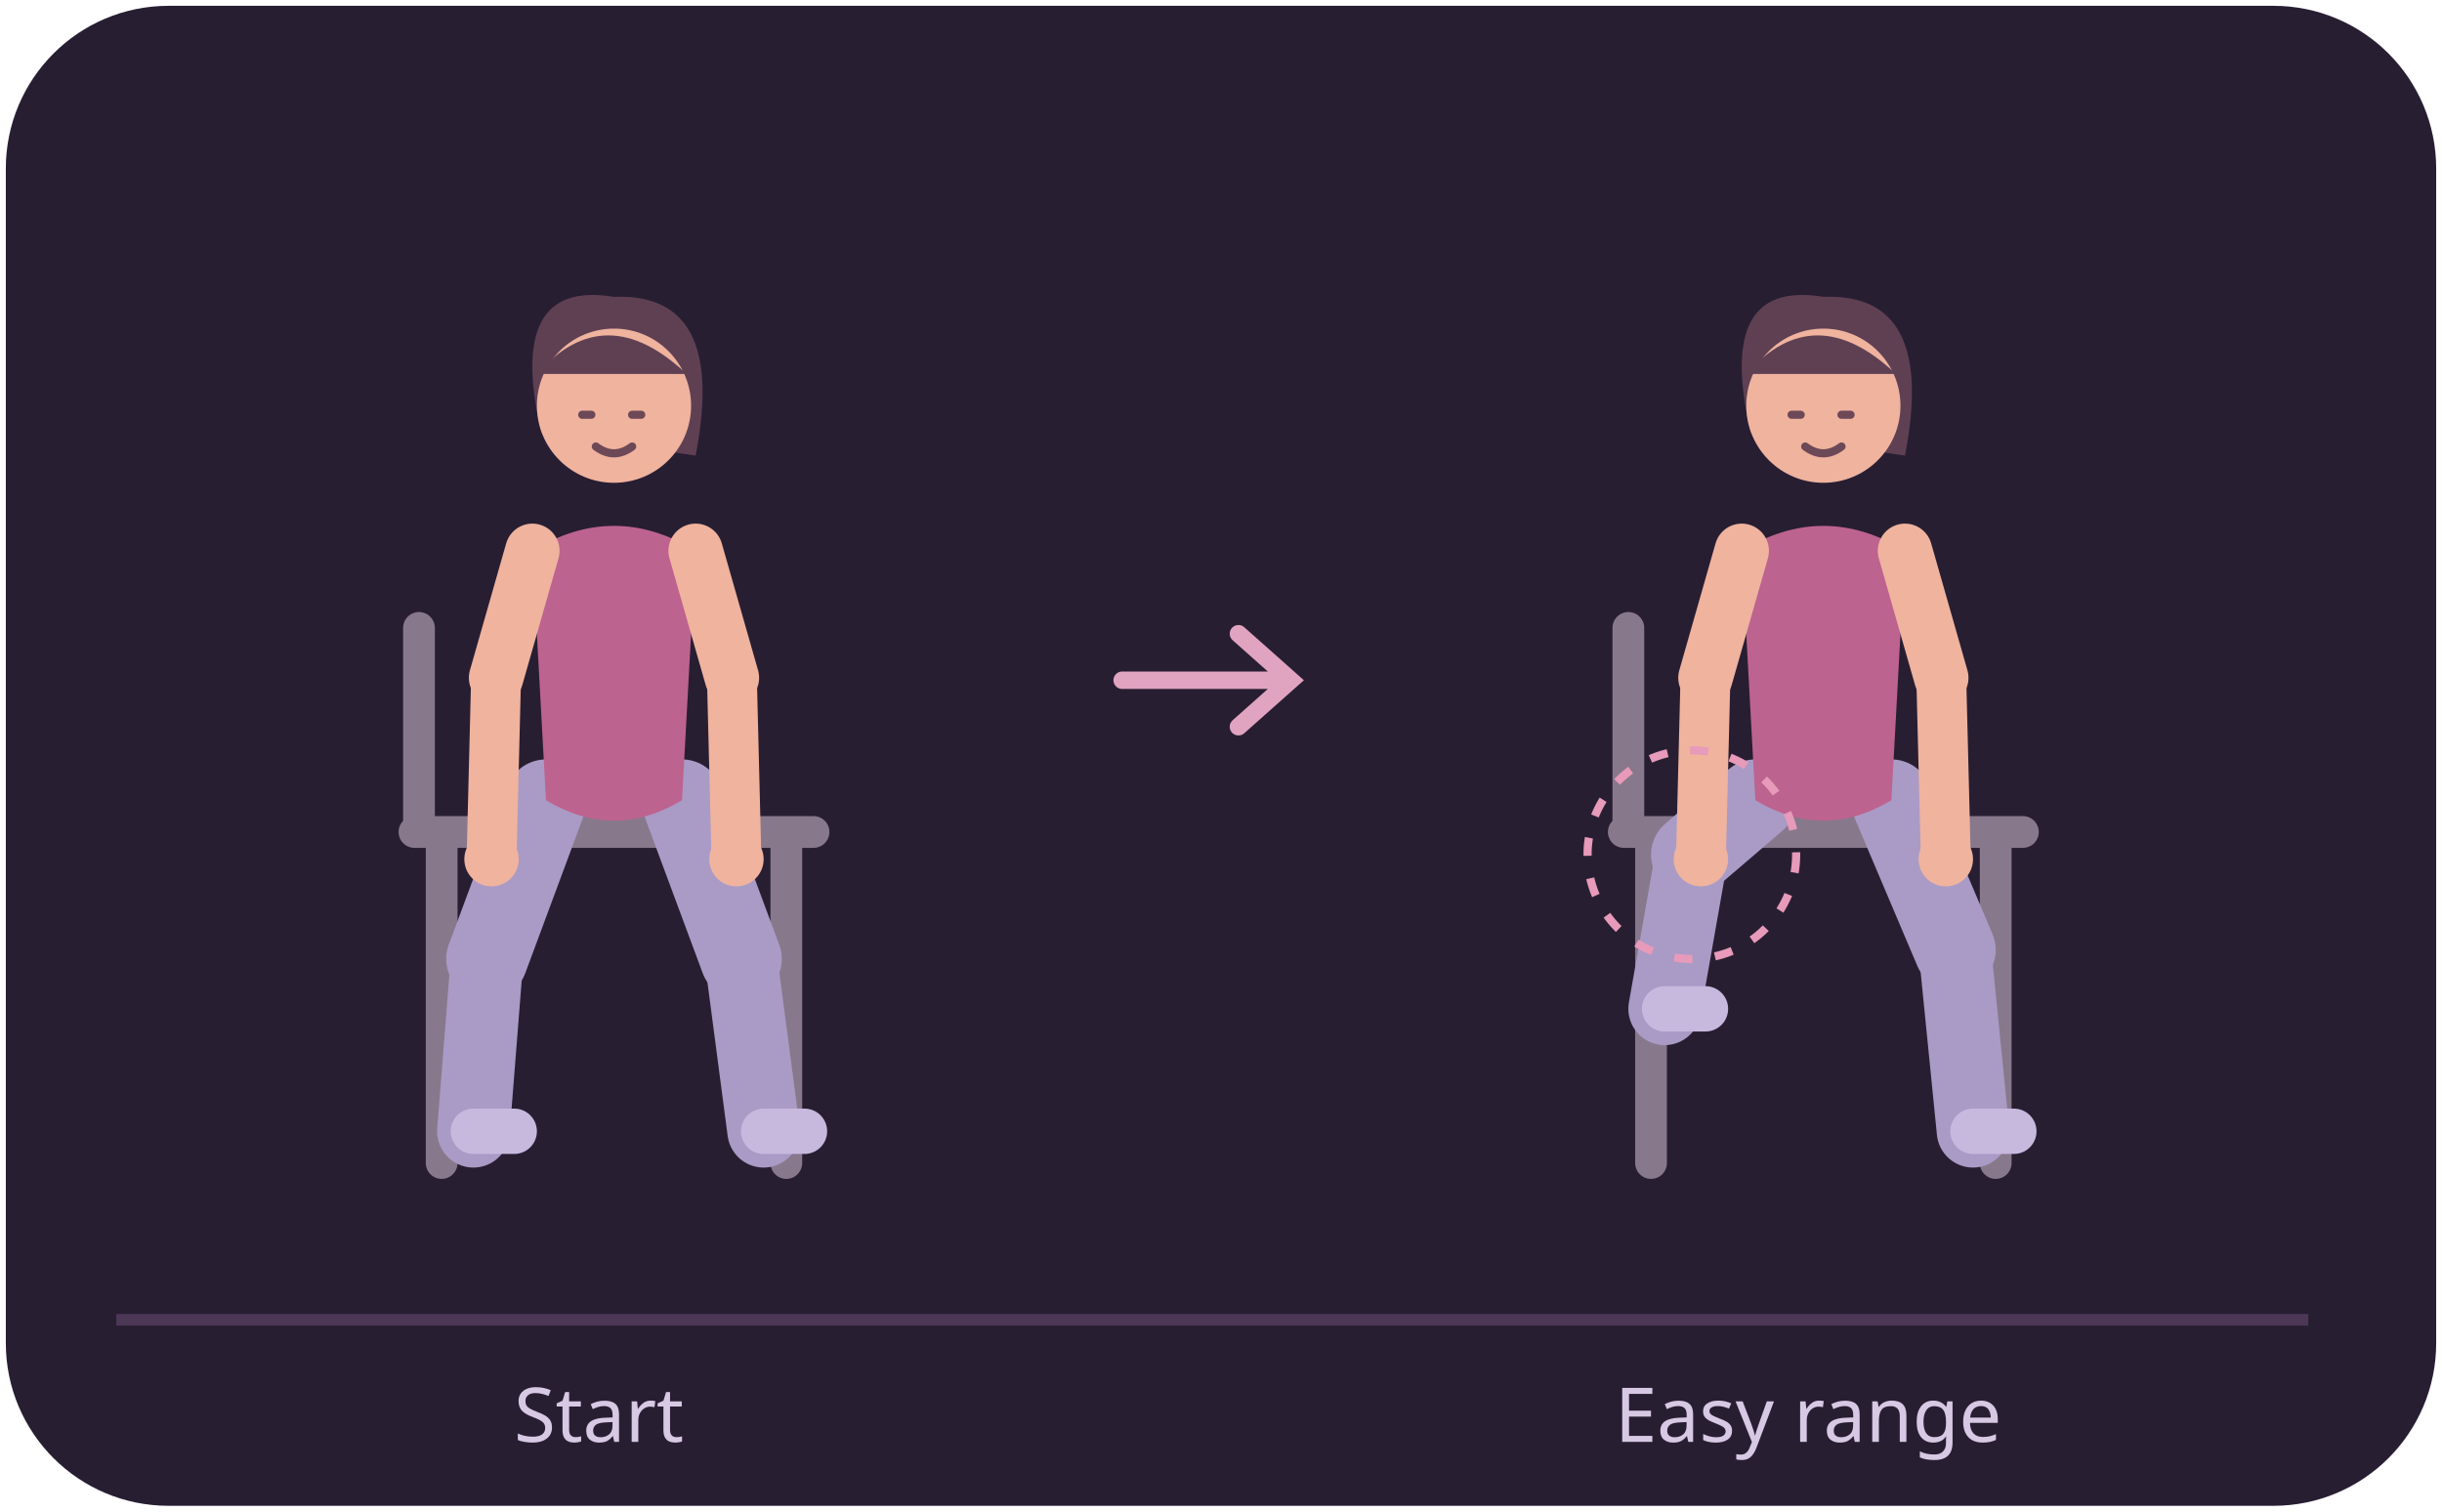
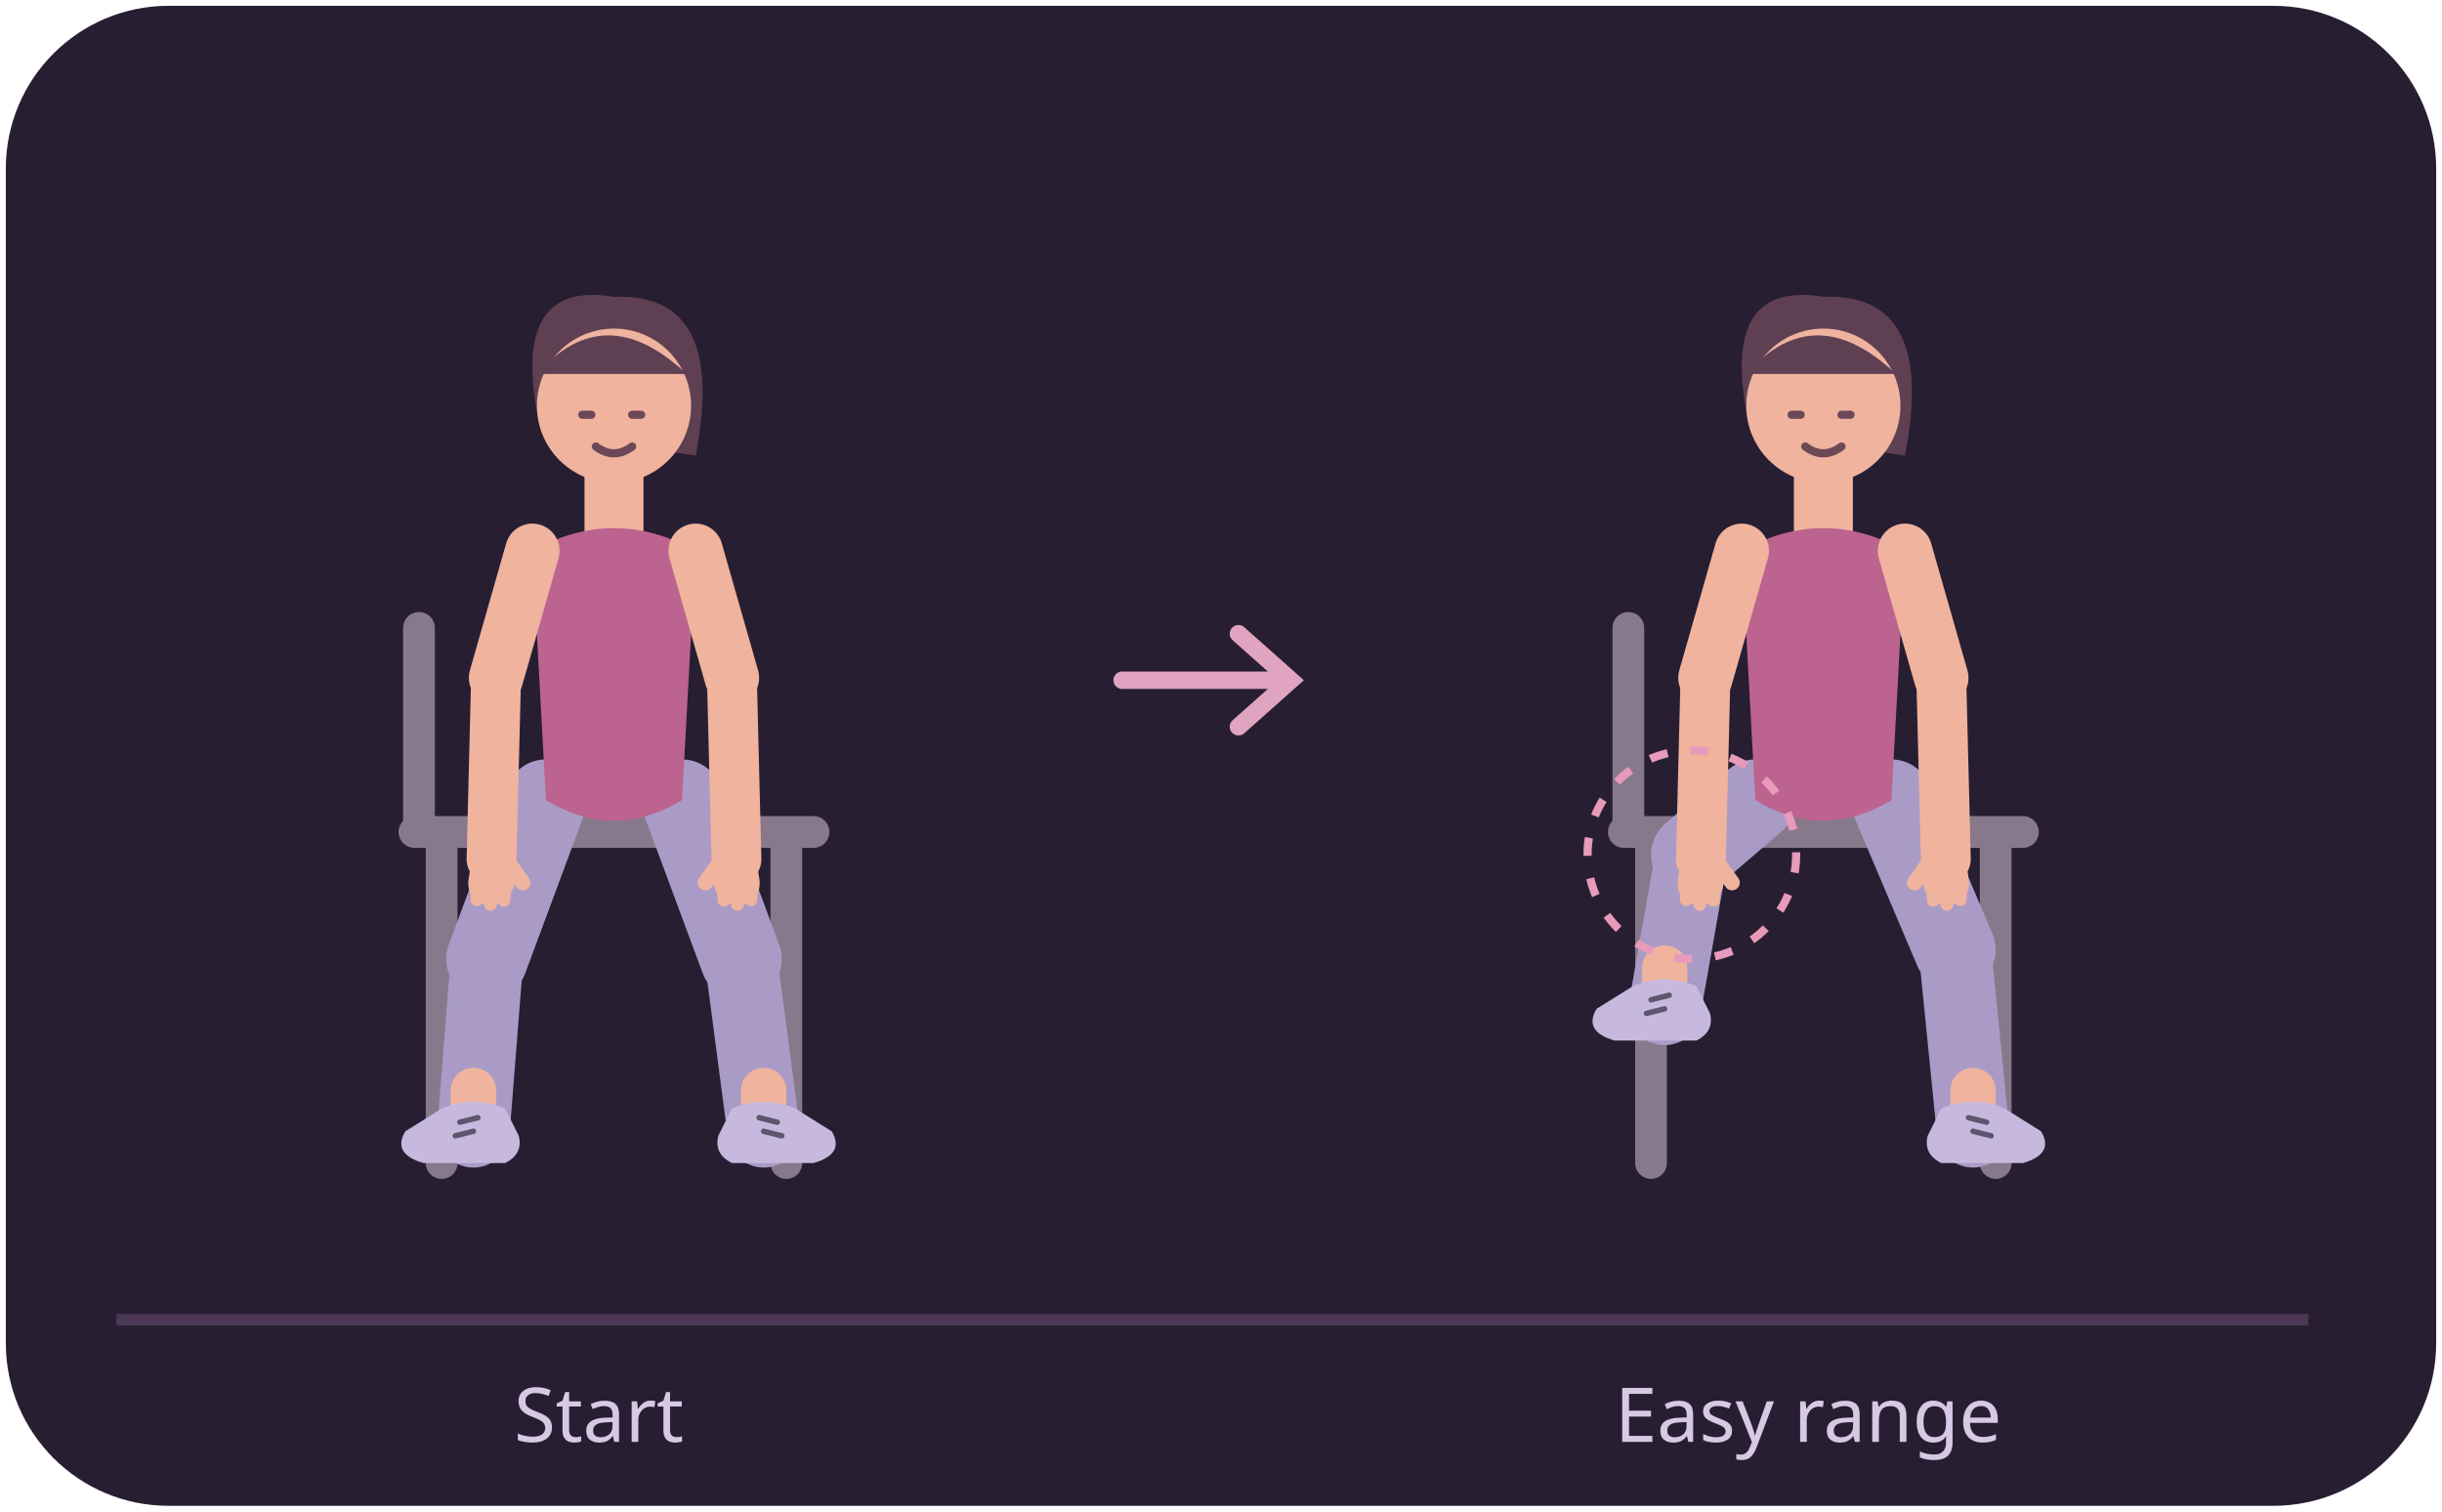
<svg xmlns="http://www.w3.org/2000/svg" viewBox="0 0 420 260">
  <rect x="1" y="1" width="418" height="258" rx="28" fill="#281e32" />
  <path d="M20 227H397" stroke="#4c3756" stroke-width="2" />
  <g transform="translate(12 30) scale(.78)">
    <path d="M76 145H164M82 145V218M158 145V218M77 145V100" fill="none" stroke="#88788b" stroke-width="7" stroke-linecap="round" />
-     <path d="M105,138L92,173" fill="none" stroke="#a99bc6" stroke-width="18" stroke-linecap="round" />
-     <path d="M92,173L89,211" fill="none" stroke="#a99bc6" stroke-width="16" stroke-linecap="round" />
-     <path d="M89,211L98,211" fill="none" stroke="#c7b9de" stroke-width="10" stroke-linecap="round" />
-     <path d="M135,138L148,173" fill="none" stroke="#a99bc6" stroke-width="18" stroke-linecap="round" />
-     <path d="M148,173L153,211" fill="none" stroke="#a99bc6" stroke-width="16" stroke-linecap="round" />
-     <path d="M153,211L162,211" fill="none" stroke="#c7b9de" stroke-width="10" stroke-linecap="round" />
-     <path d="M102,83Q120 72 138,83L135,138Q120 147 105,138Z" fill="#bd638f" />
-     <path d="M102,83L94,111" fill="none" stroke="#efb39e" stroke-width="12" stroke-linecap="round" />
-     <path d="M94,111L93,151" fill="none" stroke="#efb39e" stroke-width="11" stroke-linecap="round" />
-     <circle cx="93" cy="151" r="6" fill="#efb39e" />
-     <path d="M138,83L146,111" fill="none" stroke="#efb39e" stroke-width="12" stroke-linecap="round" />
-     <path d="M146,111L147,151" fill="none" stroke="#efb39e" stroke-width="11" stroke-linecap="round" />
-     <circle cx="147" cy="151" r="6" fill="#efb39e" />
-     <path d="M104 57Q96 23 120 27Q145 26 138 62" fill="#5f4053" />
-     <circle cx="120" cy="51" r="17" fill="#efb39e" />
-     <path d="M103 44Q118 27 136 44" fill="#5f4053" />
-     <path d="M113 53h2m9 0h2m-10 7q4 3 8 0" fill="none" stroke="#6d4857" stroke-width="1.8" stroke-linecap="round" />
+     <g data-part="leg-L">
+       <path d="M105,138L92,173" fill="none" stroke="#a99bc6" stroke-width="18" stroke-linecap="round" />
+       <path d="M92,173L89,211" fill="none" stroke="#a99bc6" stroke-width="16" stroke-linecap="round" />
+     </g>
+     <g data-part="leg-R">
+       <path d="M135,138L148,173" fill="none" stroke="#a99bc6" stroke-width="18" stroke-linecap="round" />
+       <path d="M148,173L153,211" fill="none" stroke="#a99bc6" stroke-width="16" stroke-linecap="round" />
+     </g>
+     <g data-part="shoe-L" transform="translate(89 211) rotate(0) scale(-1 1)">
+       <path d="M0,-9L0,0" fill="none" stroke="#efb39e" stroke-width="10" stroke-linecap="round" />
+       <path d="M-7-5Q0-8 7-5L15 0Q18 5 11 7H-7Q-11 5-10 1Z" fill="#c7b9de" />
+       <path d="M-7 5H12" stroke="#c7b9de" stroke-width="3" stroke-linecap="round" />
+       <path d="m-1-3 4 1m-3 2 4 1" stroke="#281e32" stroke-width="1.2" stroke-linecap="round" opacity=".65" />
+     </g>
+     <g data-part="shoe-R" transform="translate(153 211) rotate(0) scale(1 1)">
+       <path d="M0,-9L0,0" fill="none" stroke="#efb39e" stroke-width="10" stroke-linecap="round" />
+       <path d="M-7-5Q0-8 7-5L15 0Q18 5 11 7H-7Q-11 5-10 1Z" fill="#c7b9de" />
+       <path d="M-7 5H12" stroke="#c7b9de" stroke-width="3" stroke-linecap="round" />
+       <path d="m-1-3 4 1m-3 2 4 1" stroke="#281e32" stroke-width="1.2" stroke-linecap="round" opacity=".65" />
+     </g>
+     <path data-part="neck" d="M120,85L120,64" stroke="#efb39e" stroke-width="13" stroke-linecap="round" />
+     <path data-part="shirt" d="M102,83Q120 73 138,83L135,138Q120 147 105,138Z" fill="#bd638f" />
+     <g data-part="arm-L">
+       <path d="M102,83L94,111" fill="none" stroke="#efb39e" stroke-width="12" stroke-linecap="round" />
+       <path d="M94,111L93,151" fill="none" stroke="#efb39e" stroke-width="11" stroke-linecap="round" />
+     </g>
+     <g data-part="arm-R">
+       <path d="M138,83L146,111" fill="none" stroke="#efb39e" stroke-width="12" stroke-linecap="round" />
+       <path d="M146,111L147,151" fill="none" stroke="#efb39e" stroke-width="11" stroke-linecap="round" />
+     </g>
+     <g data-part="hand-L" transform="translate(93,151) rotate(1.432096) scale(-1 1)">
+       <path d="M-4-3Q-6 1-5 6Q-4 10 0 10Q5 10 5 5L4-3Z" fill="#efb39e" />
+       <path d="M-4,1L-7,5" fill="none" stroke="#efb39e" stroke-width="3.4" stroke-linecap="round" />
+       <path d="M-3,5L-3,9" fill="none" stroke="#efb39e" stroke-width="2.8" stroke-linecap="round" />
+       <path d="M0,5L0,10" fill="none" stroke="#efb39e" stroke-width="2.8" stroke-linecap="round" />
+       <path d="M3,5L3,9" fill="none" stroke="#efb39e" stroke-width="2.8" stroke-linecap="round" />
+     </g>
+     <g data-part="hand-R" transform="translate(147,151) rotate(-1.432096) scale(1 1)">
+       <path d="M-4-3Q-6 1-5 6Q-4 10 0 10Q5 10 5 5L4-3Z" fill="#efb39e" />
+       <path d="M-4,1L-7,5" fill="none" stroke="#efb39e" stroke-width="3.4" stroke-linecap="round" />
+       <path d="M-3,5L-3,9" fill="none" stroke="#efb39e" stroke-width="2.8" stroke-linecap="round" />
+       <path d="M0,5L0,10" fill="none" stroke="#efb39e" stroke-width="2.8" stroke-linecap="round" />
+       <path d="M3,5L3,9" fill="none" stroke="#efb39e" stroke-width="2.8" stroke-linecap="round" />
+     </g>
+     <g data-part="head" transform="rotate(0 120,85)">
+       <path d="M104 57Q96 23 120 27Q145 26 138 62" fill="#5f4053" />
+       <circle cx="120" cy="51" r="17" fill="#efb39e" />
+       <path d="M103 44Q118 27 136 44" fill="#5f4053" />
+       <path d="M113 53h2m9 0h2m-10 7q4 3 8 0" fill="none" stroke="#6d4857" stroke-width="1.8" stroke-linecap="round" />
+     </g>
  </g>
  <g transform="translate(220 30) scale(.78)">
    <path d="M76 145H164M82 145V218M158 145V218M77 145V100" fill="none" stroke="#88788b" stroke-width="7" stroke-linecap="round" />
-     <path d="M105,138L91,150" fill="none" stroke="#a99bc6" stroke-width="18" stroke-linecap="round" />
-     <path d="M91,150L85,184" fill="none" stroke="#a99bc6" stroke-width="16" stroke-linecap="round" />
-     <path d="M85,184L94,184" fill="none" stroke="#c7b9de" stroke-width="10" stroke-linecap="round" />
-     <path d="M135,138L149,171" fill="none" stroke="#a99bc6" stroke-width="18" stroke-linecap="round" />
-     <path d="M149,171L153,211" fill="none" stroke="#a99bc6" stroke-width="16" stroke-linecap="round" />
-     <path d="M153,211L162,211" fill="none" stroke="#c7b9de" stroke-width="10" stroke-linecap="round" />
-     <path d="M102,83Q120 72 138,83L135,138Q120 147 105,138Z" fill="#bd638f" />
-     <path d="M102,83L94,111" fill="none" stroke="#efb39e" stroke-width="12" stroke-linecap="round" />
-     <path d="M94,111L93,151" fill="none" stroke="#efb39e" stroke-width="11" stroke-linecap="round" />
-     <circle cx="93" cy="151" r="6" fill="#efb39e" />
-     <path d="M138,83L146,111" fill="none" stroke="#efb39e" stroke-width="12" stroke-linecap="round" />
-     <path d="M146,111L147,151" fill="none" stroke="#efb39e" stroke-width="11" stroke-linecap="round" />
-     <circle cx="147" cy="151" r="6" fill="#efb39e" />
-     <path d="M104 57Q96 23 120 27Q145 26 138 62" fill="#5f4053" />
-     <circle cx="120" cy="51" r="17" fill="#efb39e" />
-     <path d="M103 44Q118 27 136 44" fill="#5f4053" />
-     <path d="M113 53h2m9 0h2m-10 7q4 3 8 0" fill="none" stroke="#6d4857" stroke-width="1.8" stroke-linecap="round" />
+     <g data-part="leg-L">
+       <path d="M105,138L91,150" fill="none" stroke="#a99bc6" stroke-width="18" stroke-linecap="round" />
+       <path d="M91,150L85,184" fill="none" stroke="#a99bc6" stroke-width="16" stroke-linecap="round" />
+     </g>
+     <g data-part="leg-R">
+       <path d="M135,138L149,171" fill="none" stroke="#a99bc6" stroke-width="18" stroke-linecap="round" />
+       <path d="M149,171L153,211" fill="none" stroke="#a99bc6" stroke-width="16" stroke-linecap="round" />
+     </g>
+     <g data-part="shoe-L" transform="translate(85 184) rotate(0) scale(-1 1)">
+       <path d="M0,-9L0,0" fill="none" stroke="#efb39e" stroke-width="10" stroke-linecap="round" />
+       <path d="M-7-5Q0-8 7-5L15 0Q18 5 11 7H-7Q-11 5-10 1Z" fill="#c7b9de" />
+       <path d="M-7 5H12" stroke="#c7b9de" stroke-width="3" stroke-linecap="round" />
+       <path d="m-1-3 4 1m-3 2 4 1" stroke="#281e32" stroke-width="1.2" stroke-linecap="round" opacity=".65" />
+     </g>
+     <g data-part="shoe-R" transform="translate(153 211) rotate(0) scale(1 1)">
+       <path d="M0,-9L0,0" fill="none" stroke="#efb39e" stroke-width="10" stroke-linecap="round" />
+       <path d="M-7-5Q0-8 7-5L15 0Q18 5 11 7H-7Q-11 5-10 1Z" fill="#c7b9de" />
+       <path d="M-7 5H12" stroke="#c7b9de" stroke-width="3" stroke-linecap="round" />
+       <path d="m-1-3 4 1m-3 2 4 1" stroke="#281e32" stroke-width="1.2" stroke-linecap="round" opacity=".65" />
+     </g>
+     <path data-part="neck" d="M120,85L120,64" stroke="#efb39e" stroke-width="13" stroke-linecap="round" />
+     <path data-part="shirt" d="M102,83Q120 73 138,83L135,138Q120 147 105,138Z" fill="#bd638f" />
+     <g data-part="arm-L">
+       <path d="M102,83L94,111" fill="none" stroke="#efb39e" stroke-width="12" stroke-linecap="round" />
+       <path d="M94,111L93,151" fill="none" stroke="#efb39e" stroke-width="11" stroke-linecap="round" />
+     </g>
+     <g data-part="arm-R">
+       <path d="M138,83L146,111" fill="none" stroke="#efb39e" stroke-width="12" stroke-linecap="round" />
+       <path d="M146,111L147,151" fill="none" stroke="#efb39e" stroke-width="11" stroke-linecap="round" />
+     </g>
+     <g data-part="hand-L" transform="translate(93,151) rotate(1.432096) scale(-1 1)">
+       <path d="M-4-3Q-6 1-5 6Q-4 10 0 10Q5 10 5 5L4-3Z" fill="#efb39e" />
+       <path d="M-4,1L-7,5" fill="none" stroke="#efb39e" stroke-width="3.4" stroke-linecap="round" />
+       <path d="M-3,5L-3,9" fill="none" stroke="#efb39e" stroke-width="2.8" stroke-linecap="round" />
+       <path d="M0,5L0,10" fill="none" stroke="#efb39e" stroke-width="2.8" stroke-linecap="round" />
+       <path d="M3,5L3,9" fill="none" stroke="#efb39e" stroke-width="2.8" stroke-linecap="round" />
+     </g>
+     <g data-part="hand-R" transform="translate(147,151) rotate(-1.432096) scale(1 1)">
+       <path d="M-4-3Q-6 1-5 6Q-4 10 0 10Q5 10 5 5L4-3Z" fill="#efb39e" />
+       <path d="M-4,1L-7,5" fill="none" stroke="#efb39e" stroke-width="3.4" stroke-linecap="round" />
+       <path d="M-3,5L-3,9" fill="none" stroke="#efb39e" stroke-width="2.8" stroke-linecap="round" />
+       <path d="M0,5L0,10" fill="none" stroke="#efb39e" stroke-width="2.8" stroke-linecap="round" />
+       <path d="M3,5L3,9" fill="none" stroke="#efb39e" stroke-width="2.8" stroke-linecap="round" />
+     </g>
+     <g data-part="head" transform="rotate(0 120,85)">
+       <path d="M104 57Q96 23 120 27Q145 26 138 62" fill="#5f4053" />
+       <circle cx="120" cy="51" r="17" fill="#efb39e" />
+       <path d="M103 44Q118 27 136 44" fill="#5f4053" />
+       <path d="M113 53h2m9 0h2m-10 7q4 3 8 0" fill="none" stroke="#6d4857" stroke-width="1.8" stroke-linecap="round" />
+     </g>
    <circle cx="91" cy="150" r="23" fill="none" stroke="#e79ab9" stroke-width="1.8" stroke-dasharray="4 5" />
  </g>
  <path d="M193 117h28m-8-8 9 8-9 8" stroke="#e0a4c1" stroke-width="3" fill="none" stroke-linecap="round" />
  <text x="103" y="248" text-anchor="middle" font-family="sans-serif" font-size="13" fill="#d7c8e4">Start</text>
  <text x="311" y="248" text-anchor="middle" font-family="sans-serif" font-size="13" fill="#d7c8e4">Easy range</text>
</svg>
